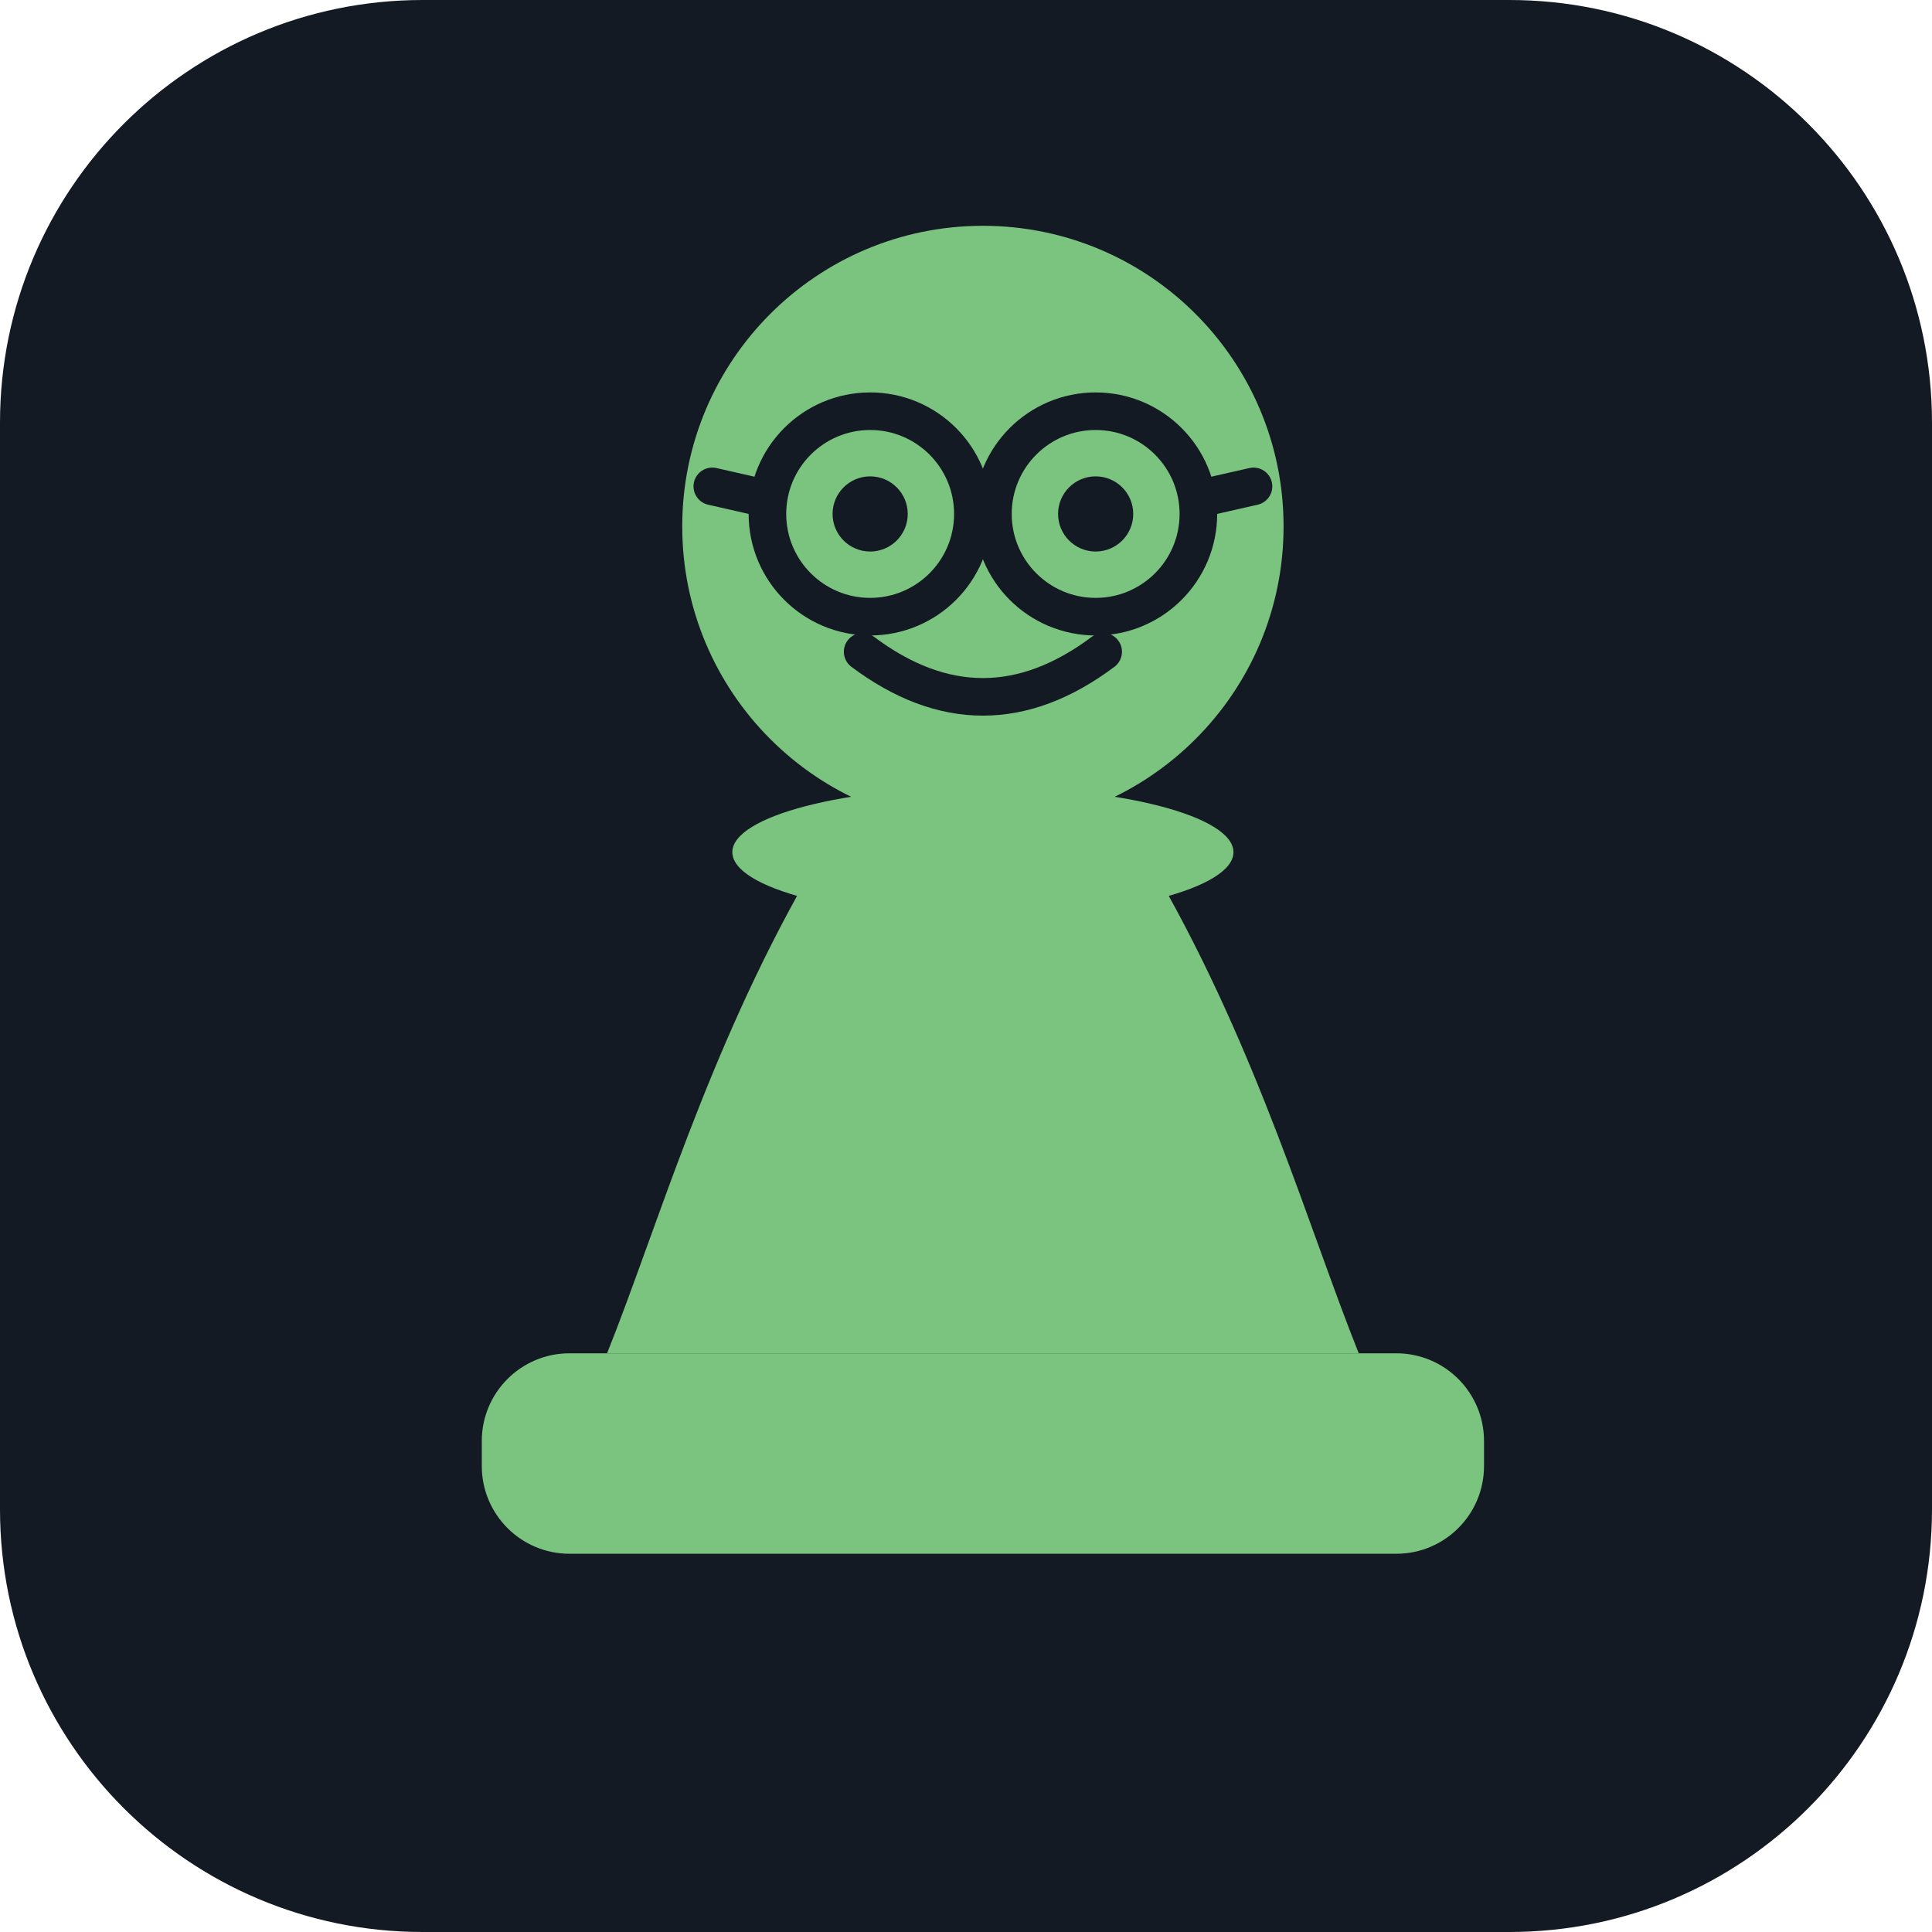
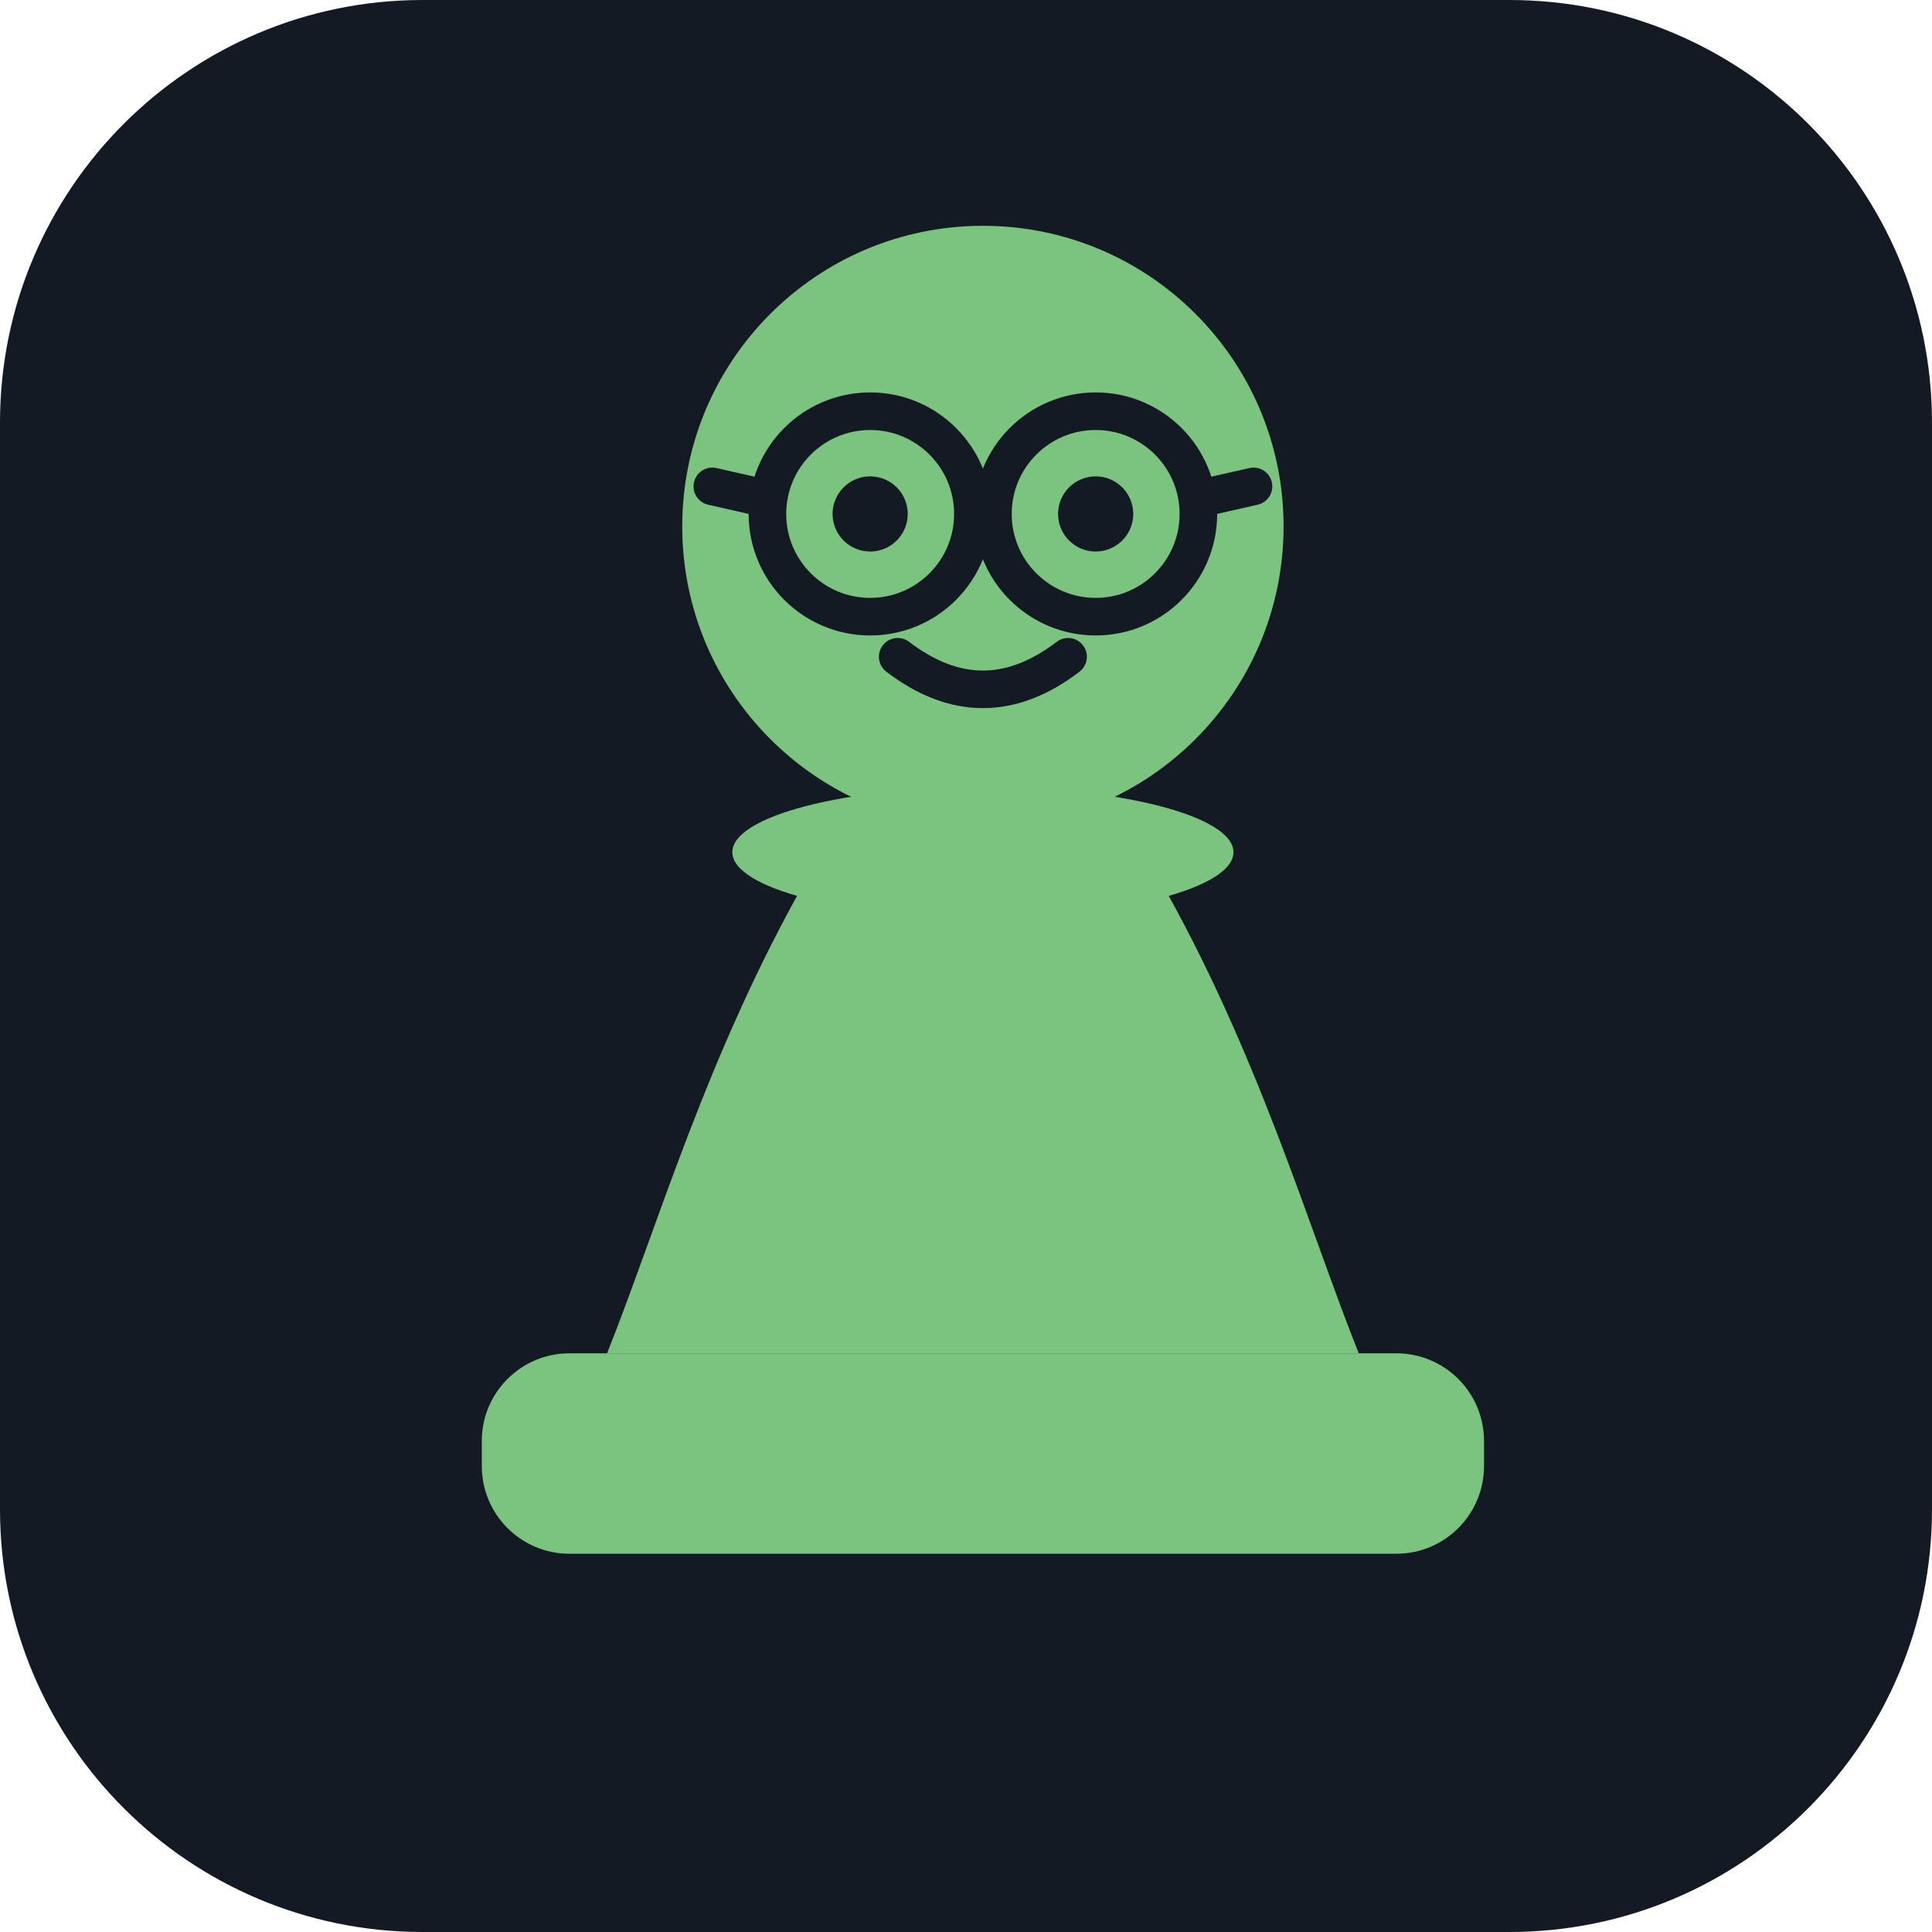
<svg xmlns="http://www.w3.org/2000/svg" viewBox="0 0 64 64">
  <rect width="64" height="64" rx="14" fill="#141a23" />
  <g transform="translate(6 2.5) scale(0.83)">
    <circle cx="32" cy="18" r="12" fill="#7bc47f" />
    <ellipse cx="32" cy="31" rx="10" ry="2.6" fill="#7bc47f" />
    <path d="M25 32 C21 39 19 46 17 51 L47 51 C45 46 43 39 39 32 Z" fill="#7bc47f" />
    <rect x="12" y="51" width="40" height="8" rx="3.5" fill="#7bc47f" />
    <g fill="#141a23">
      <circle cx="27.5" cy="17.5" r="1.5" />
      <circle cx="36.5" cy="17.5" r="1.5" />
    </g>
    <g fill="none" stroke="#141a23" stroke-width="1.5" stroke-linecap="round">
      <circle cx="27.5" cy="17.5" r="4.1" />
      <circle cx="36.5" cy="17.5" r="4.1" />
      <path d="M31.6 16.9 L32.4 16.9" />
      <path d="M23.4 16.9 L21.2 16.4" />
      <path d="M40.6 16.9 L42.8 16.4" />
-       <path d="M27.2 23 Q32 26.6 36.8 23" />
+       <path d="M28.6 23.2 Q32 25.8 35.4 23.2" />
    </g>
  </g>
</svg>
